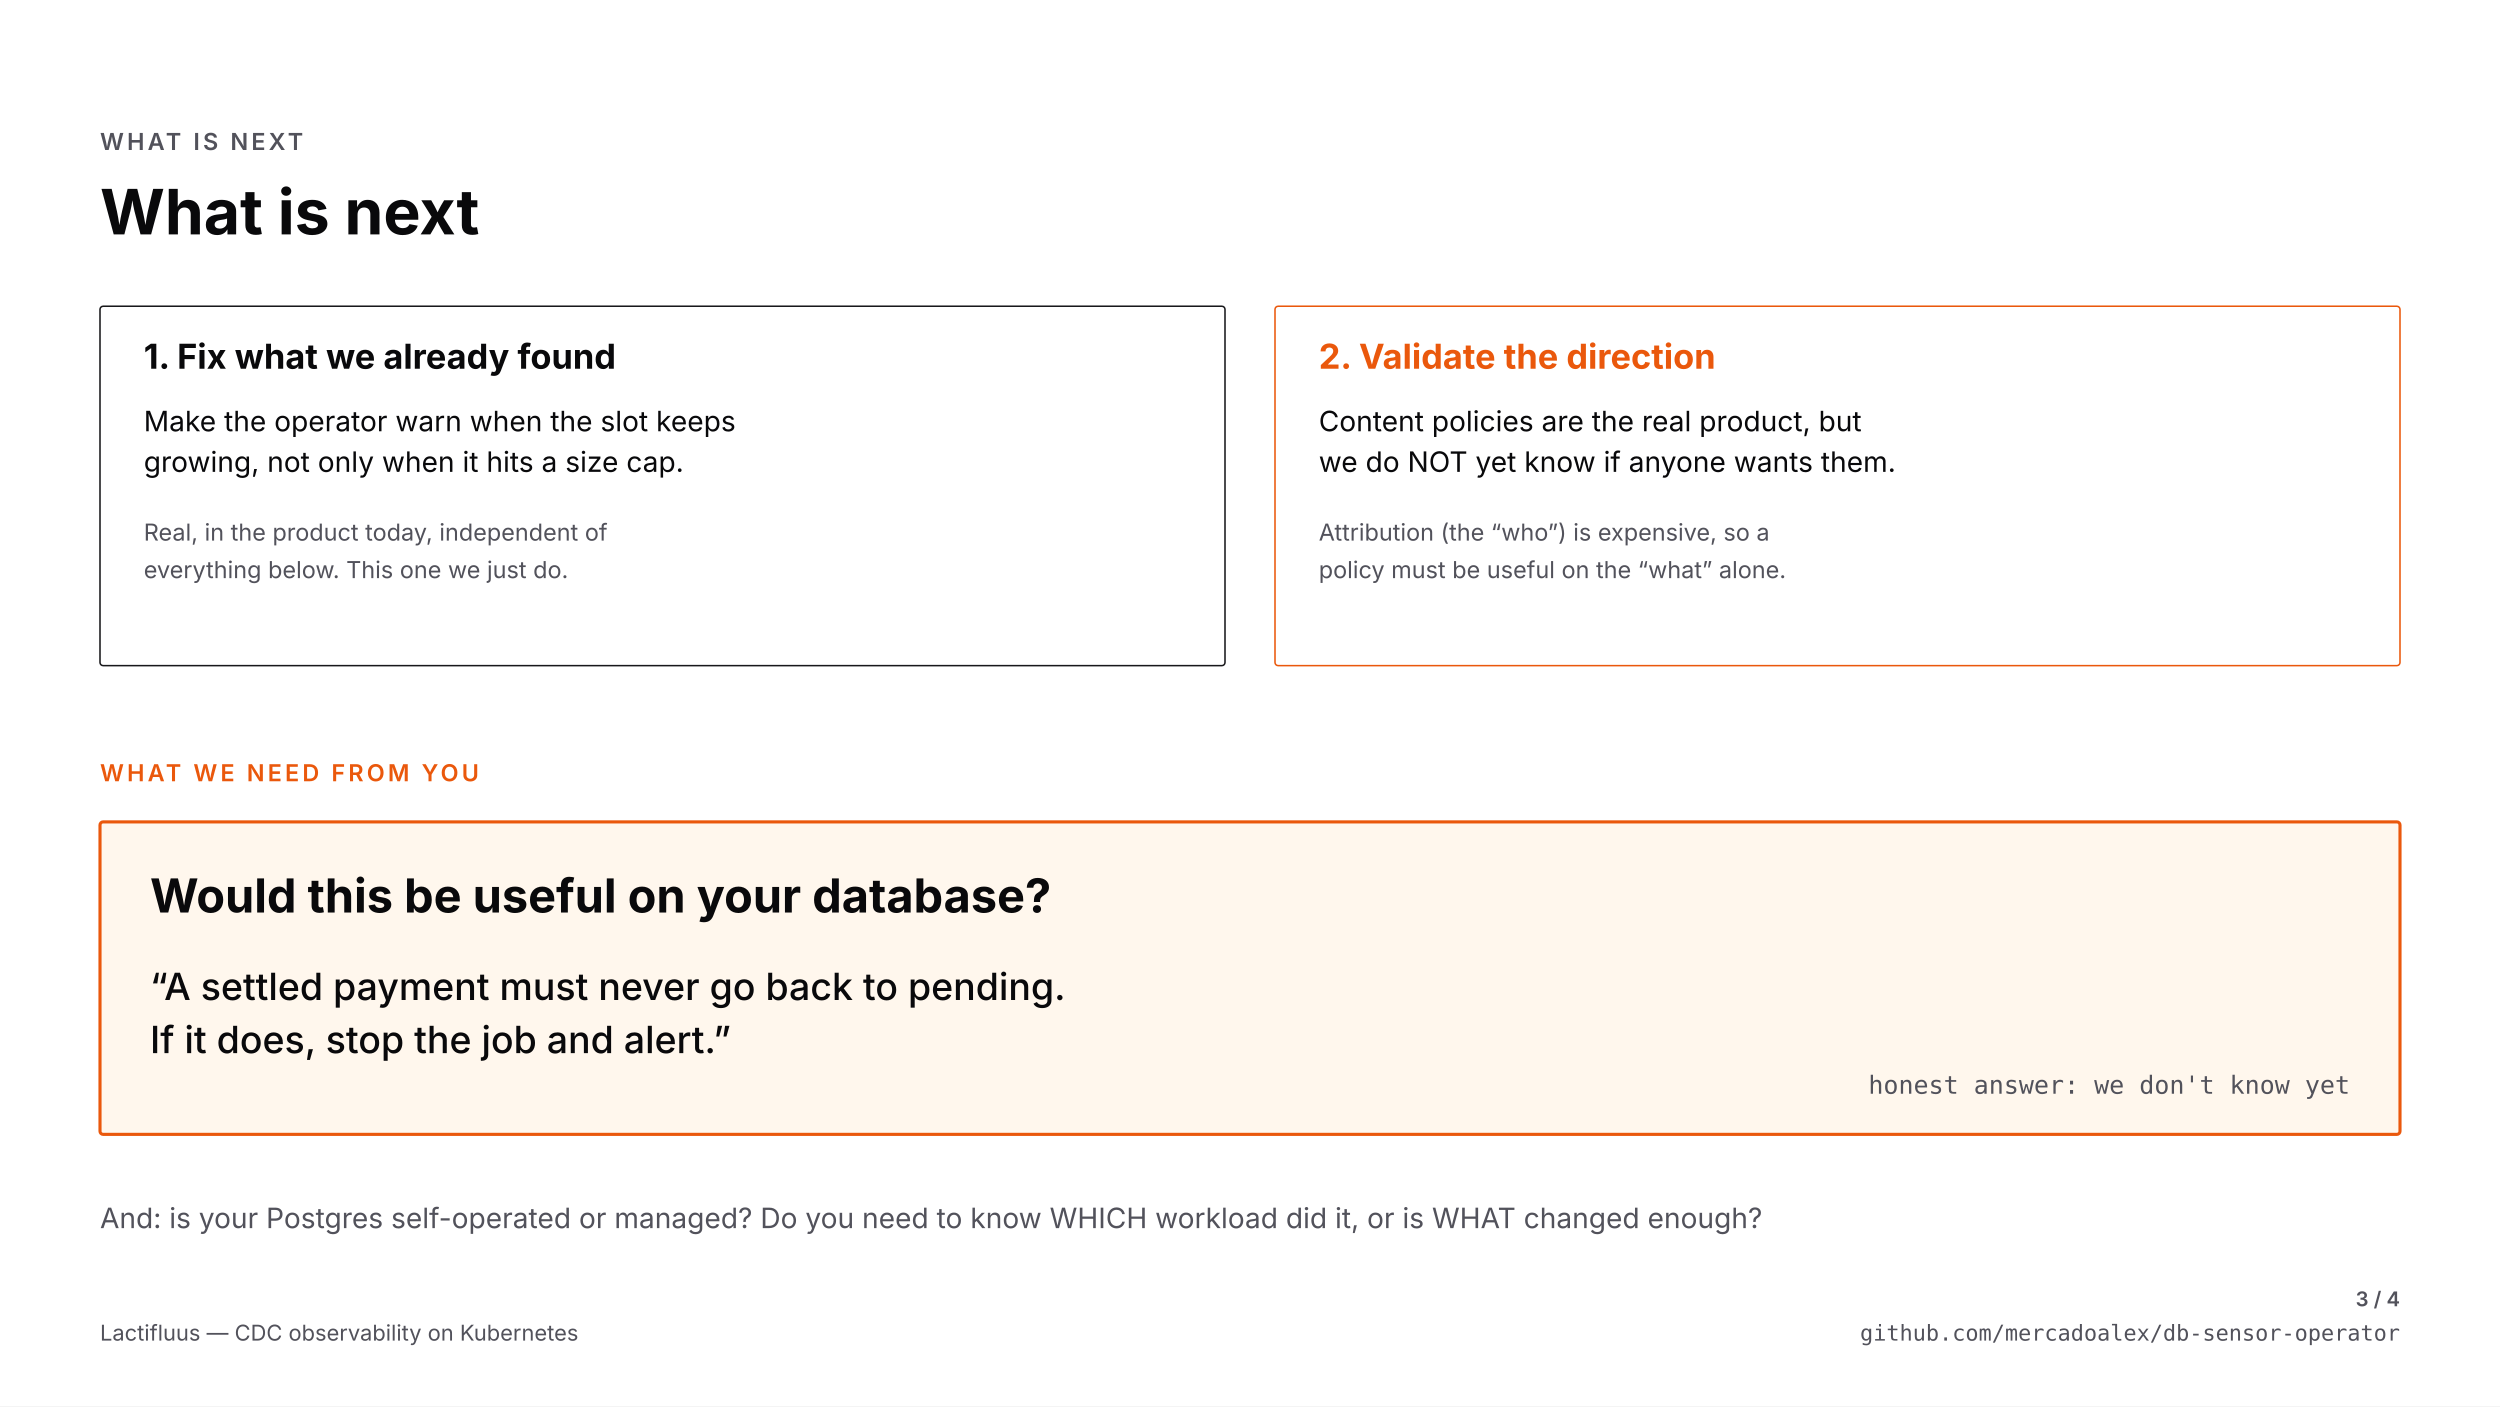
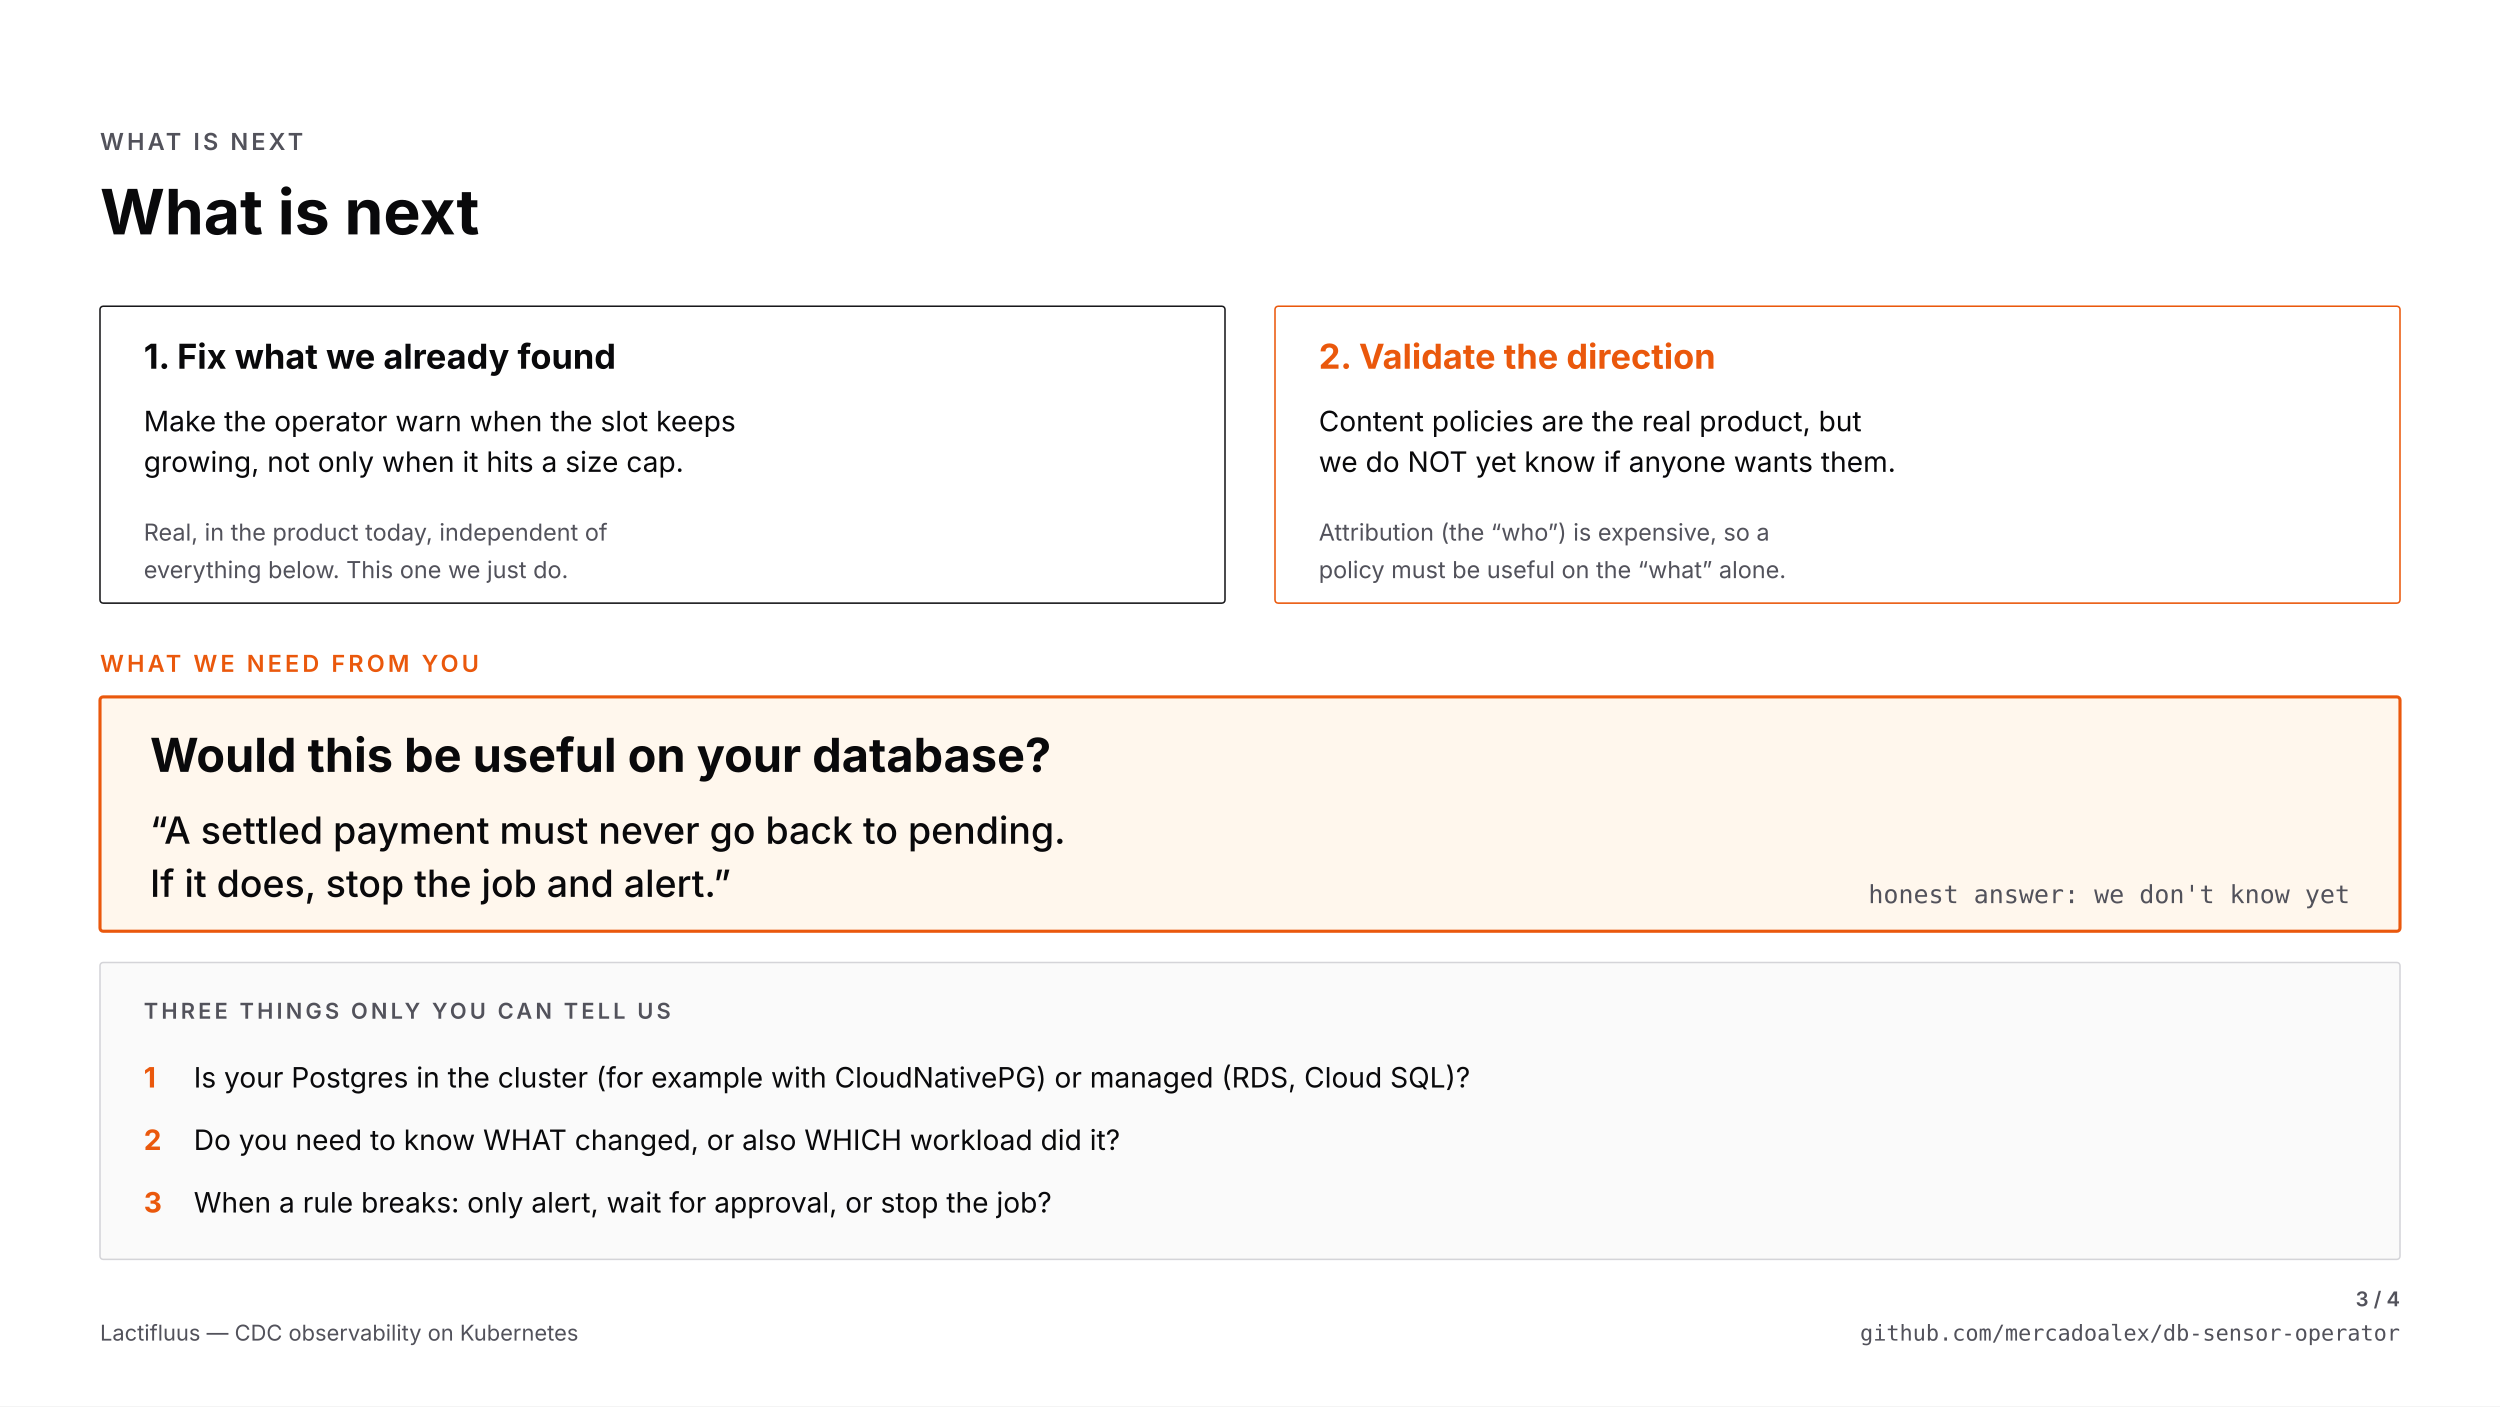
<svg xmlns="http://www.w3.org/2000/svg" viewBox="0 0 1600 900" width="1600" height="900" role="img" aria-labelledby="t d">
  <defs>
    <marker id="arr" viewBox="0 0 10 10" refX="9" refY="5" markerWidth="7" markerHeight="7" orient="auto-start-reverse">
      <path d="M0,1 L9,5 L0,9 z" fill="#18181b" />
    </marker>
  </defs>
  <rect width="1600" height="900" fill="#ffffff" />
  <text x="64" y="96" font-family="Inter, Geist, -apple-system, 'Segoe UI', Helvetica, Arial, sans-serif" font-size="15" font-weight="600" fill="#52525b" text-anchor="start" letter-spacing="2">WHAT IS NEXT</text>
  <text x="64" y="150" font-family="Inter, Geist, -apple-system, 'Segoe UI', Helvetica, Arial, sans-serif" font-size="40" font-weight="700" fill="#09090b" text-anchor="start">What is next</text>
-   <rect x="64" y="196" width="720" height="230" rx="2" fill="#ffffff" stroke="#18181b" stroke-width="1" />
+   <rect x="64" y="196" width="720" height="190" rx="2" fill="#ffffff" stroke="#18181b" stroke-width="1" />
  <text x="92" y="236" font-family="Inter, Geist, -apple-system, 'Segoe UI', Helvetica, Arial, sans-serif" font-size="22" font-weight="700" fill="#09090b" text-anchor="start">1.  Fix what we already found</text>
  <text x="92" y="276" font-family="Inter, Geist, -apple-system, 'Segoe UI', Helvetica, Arial, sans-serif" font-size="18" font-weight="400" fill="#09090b" text-anchor="start">Make the operator warn when the slot keeps</text>
  <text x="92" y="302" font-family="Inter, Geist, -apple-system, 'Segoe UI', Helvetica, Arial, sans-serif" font-size="18" font-weight="400" fill="#09090b" text-anchor="start">growing, not only when it hits a size cap.</text>
  <text x="92" y="346" font-family="Inter, Geist, -apple-system, 'Segoe UI', Helvetica, Arial, sans-serif" font-size="15" font-weight="400" fill="#52525b" text-anchor="start">Real, in the product today, independent of</text>
  <text x="92" y="370" font-family="Inter, Geist, -apple-system, 'Segoe UI', Helvetica, Arial, sans-serif" font-size="15" font-weight="400" fill="#52525b" text-anchor="start">everything below. This one we just do.</text>
-   <rect x="816" y="196" width="720" height="230" rx="2" fill="#ffffff" stroke="#ea580c" stroke-width="1" />
+   <rect x="816" y="196" width="720" height="190" rx="2" fill="#ffffff" stroke="#ea580c" stroke-width="1" />
  <text x="844" y="236" font-family="Inter, Geist, -apple-system, 'Segoe UI', Helvetica, Arial, sans-serif" font-size="22" font-weight="700" fill="#ea580c" text-anchor="start">2.  Validate the direction</text>
  <text x="844" y="276" font-family="Inter, Geist, -apple-system, 'Segoe UI', Helvetica, Arial, sans-serif" font-size="18" font-weight="400" fill="#09090b" text-anchor="start">Content policies are the real product, but</text>
  <text x="844" y="302" font-family="Inter, Geist, -apple-system, 'Segoe UI', Helvetica, Arial, sans-serif" font-size="18" font-weight="400" fill="#09090b" text-anchor="start">we do NOT yet know if anyone wants them.</text>
  <text x="844" y="346" font-family="Inter, Geist, -apple-system, 'Segoe UI', Helvetica, Arial, sans-serif" font-size="15" font-weight="400" fill="#52525b" text-anchor="start">Attribution (the “who”) is expensive, so a</text>
  <text x="844" y="370" font-family="Inter, Geist, -apple-system, 'Segoe UI', Helvetica, Arial, sans-serif" font-size="15" font-weight="400" fill="#52525b" text-anchor="start">policy must be useful on the “what” alone.</text>
-   <text x="64" y="500" font-family="Inter, Geist, -apple-system, 'Segoe UI', Helvetica, Arial, sans-serif" font-size="15" font-weight="600" fill="#ea580c" text-anchor="start" letter-spacing="2">WHAT WE NEED FROM YOU</text>
-   <rect x="64" y="526" width="1472" height="200" rx="2" fill="#fff7ed" stroke="#ea580c" stroke-width="2" />
-   <text x="96" y="584" font-family="Inter, Geist, -apple-system, 'Segoe UI', Helvetica, Arial, sans-serif" font-size="30" font-weight="700" fill="#09090b" text-anchor="start">Would this be useful on your database?</text>
-   <text x="96" y="640" font-family="Inter, Geist, -apple-system, 'Segoe UI', Helvetica, Arial, sans-serif" font-size="24" font-weight="500" fill="#09090b" text-anchor="start">“A settled payment must never go back to pending.</text>
-   <text x="96" y="674" font-family="Inter, Geist, -apple-system, 'Segoe UI', Helvetica, Arial, sans-serif" font-size="24" font-weight="500" fill="#09090b" text-anchor="start">If it does, stop the job and alert.”</text>
-   <text x="1504" y="700" font-family="'JetBrains Mono', ui-monospace, Menlo, Consolas, monospace" font-size="16" font-weight="400" fill="#52525b" text-anchor="end">honest answer: we don't know yet</text>
-   <text x="64" y="786" font-family="Inter, Geist, -apple-system, 'Segoe UI', Helvetica, Arial, sans-serif" font-size="18" font-weight="400" fill="#52525b" text-anchor="start">And: is your Postgres self-operated or managed? Do you need to know WHICH workload did it, or is WHAT changed enough?</text>
+   <text x="64" y="430" font-family="Inter, Geist, -apple-system, 'Segoe UI', Helvetica, Arial, sans-serif" font-size="15" font-weight="600" fill="#ea580c" text-anchor="start" letter-spacing="2">WHAT WE NEED FROM YOU</text>
+   <rect x="64" y="446" width="1472" height="150" rx="2" fill="#fff7ed" stroke="#ea580c" stroke-width="2" />
+   <text x="96" y="494" font-family="Inter, Geist, -apple-system, 'Segoe UI', Helvetica, Arial, sans-serif" font-size="30" font-weight="700" fill="#09090b" text-anchor="start">Would this be useful on your database?</text>
+   <text x="96" y="540" font-family="Inter, Geist, -apple-system, 'Segoe UI', Helvetica, Arial, sans-serif" font-size="24" font-weight="500" fill="#09090b" text-anchor="start">“A settled payment must never go back to pending.</text>
+   <text x="96" y="574" font-family="Inter, Geist, -apple-system, 'Segoe UI', Helvetica, Arial, sans-serif" font-size="24" font-weight="500" fill="#09090b" text-anchor="start">If it does, stop the job and alert.”</text>
+   <text x="1504" y="578" font-family="'JetBrains Mono', ui-monospace, Menlo, Consolas, monospace" font-size="16" font-weight="400" fill="#52525b" text-anchor="end">honest answer: we don't know yet</text>
+   <rect x="64" y="616" width="1472" height="190" rx="2" fill="#fafafa" stroke="#d4d4d8" stroke-width="1" />
+   <text x="92" y="652" font-family="Inter, Geist, -apple-system, 'Segoe UI', Helvetica, Arial, sans-serif" font-size="14" font-weight="600" fill="#52525b" text-anchor="start" letter-spacing="2">THREE THINGS ONLY YOU CAN TELL US</text>
+   <text x="92" y="696" font-family="Inter, Geist, -apple-system, 'Segoe UI', Helvetica, Arial, sans-serif" font-size="18" font-weight="700" fill="#ea580c" text-anchor="start">1</text>
+   <text x="124" y="696" font-family="Inter, Geist, -apple-system, 'Segoe UI', Helvetica, Arial, sans-serif" font-size="18" font-weight="400" fill="#09090b" text-anchor="start">Is your Postgres in the cluster (for example with CloudNativePG) or managed (RDS, Cloud SQL)?</text>
+   <text x="92" y="736" font-family="Inter, Geist, -apple-system, 'Segoe UI', Helvetica, Arial, sans-serif" font-size="18" font-weight="700" fill="#ea580c" text-anchor="start">2</text>
+   <text x="124" y="736" font-family="Inter, Geist, -apple-system, 'Segoe UI', Helvetica, Arial, sans-serif" font-size="18" font-weight="400" fill="#09090b" text-anchor="start">Do you need to know WHAT changed, or also WHICH workload did it?</text>
+   <text x="92" y="776" font-family="Inter, Geist, -apple-system, 'Segoe UI', Helvetica, Arial, sans-serif" font-size="18" font-weight="700" fill="#ea580c" text-anchor="start">3</text>
+   <text x="124" y="776" font-family="Inter, Geist, -apple-system, 'Segoe UI', Helvetica, Arial, sans-serif" font-size="18" font-weight="400" fill="#09090b" text-anchor="start">When a rule breaks: only alert, wait for approval, or stop the job?</text>
  <text x="64" y="858" font-family="Inter, Geist, -apple-system, 'Segoe UI', Helvetica, Arial, sans-serif" font-size="14" font-weight="400" fill="#52525b" text-anchor="start">Lactifluus — CDC observability on Kubernetes</text>
  <text x="1536" y="858" font-family="'JetBrains Mono', ui-monospace, Menlo, Consolas, monospace" font-size="14" font-weight="400" fill="#52525b" text-anchor="end">github.com/mercadoalex/db-sensor-operator</text>
  <text x="1536" y="836" font-family="Inter, Geist, -apple-system, 'Segoe UI', Helvetica, Arial, sans-serif" font-size="13" font-weight="600" fill="#52525b" text-anchor="end">3 / 4</text>
</svg>
